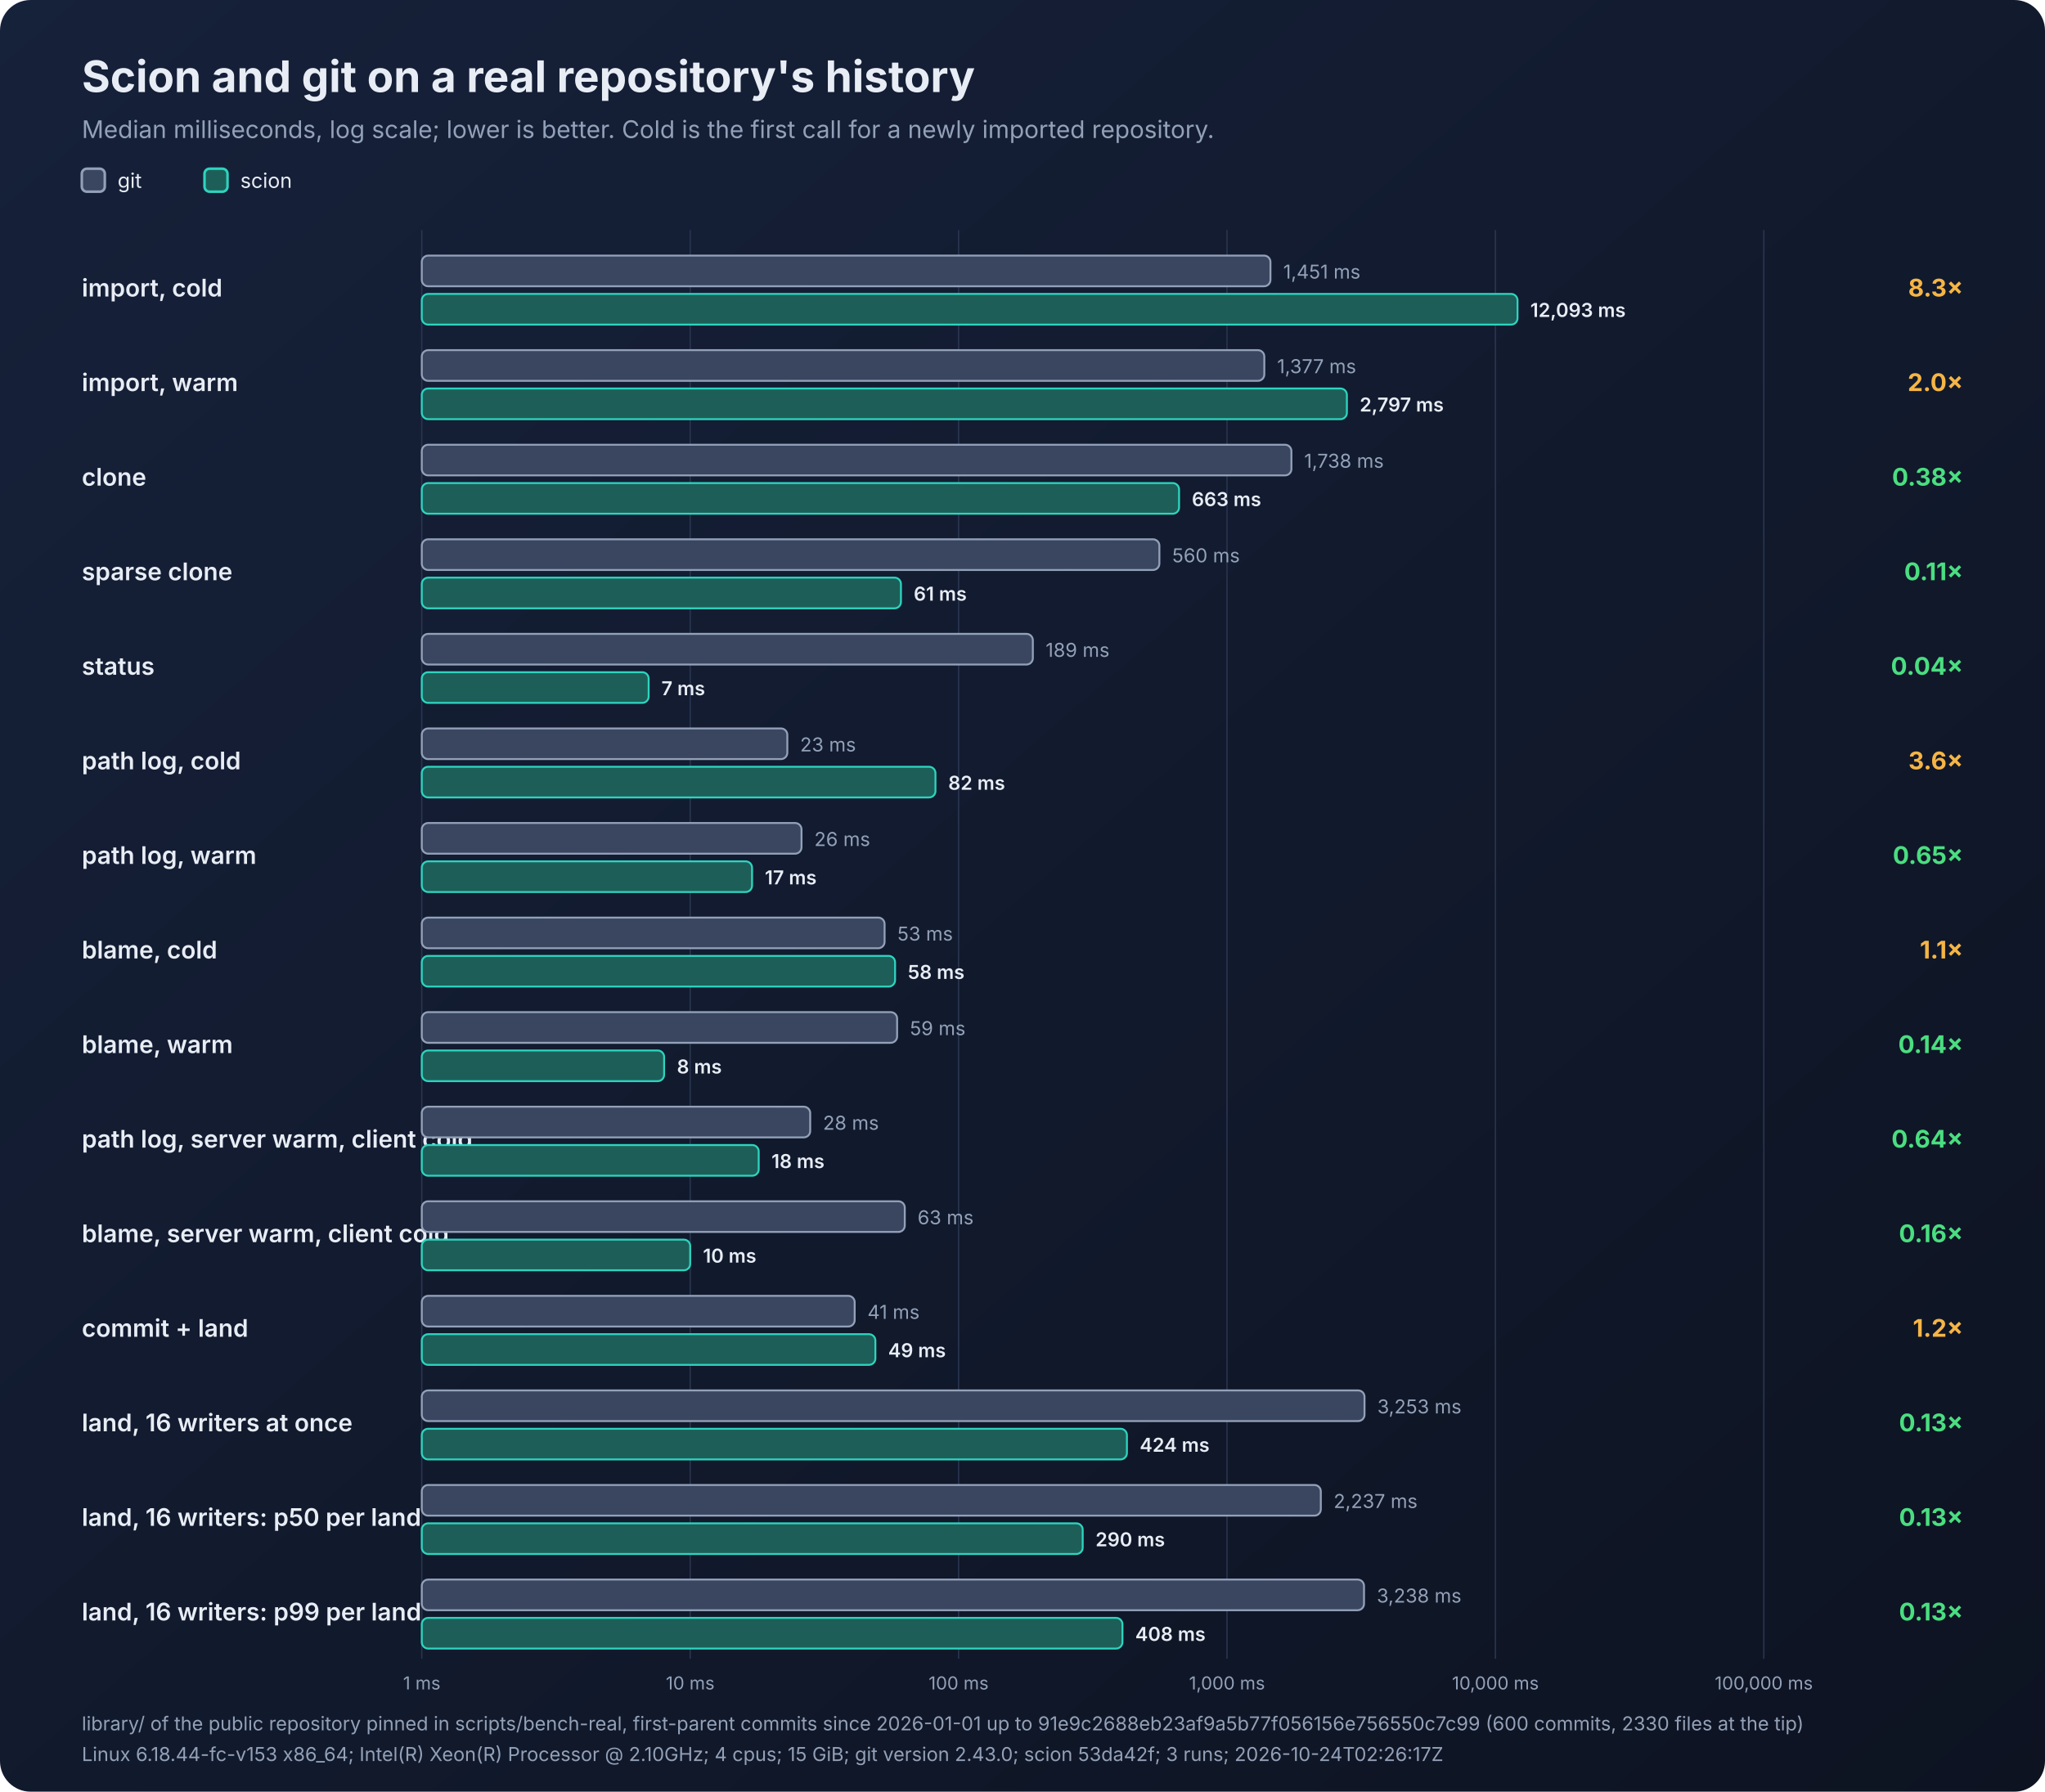
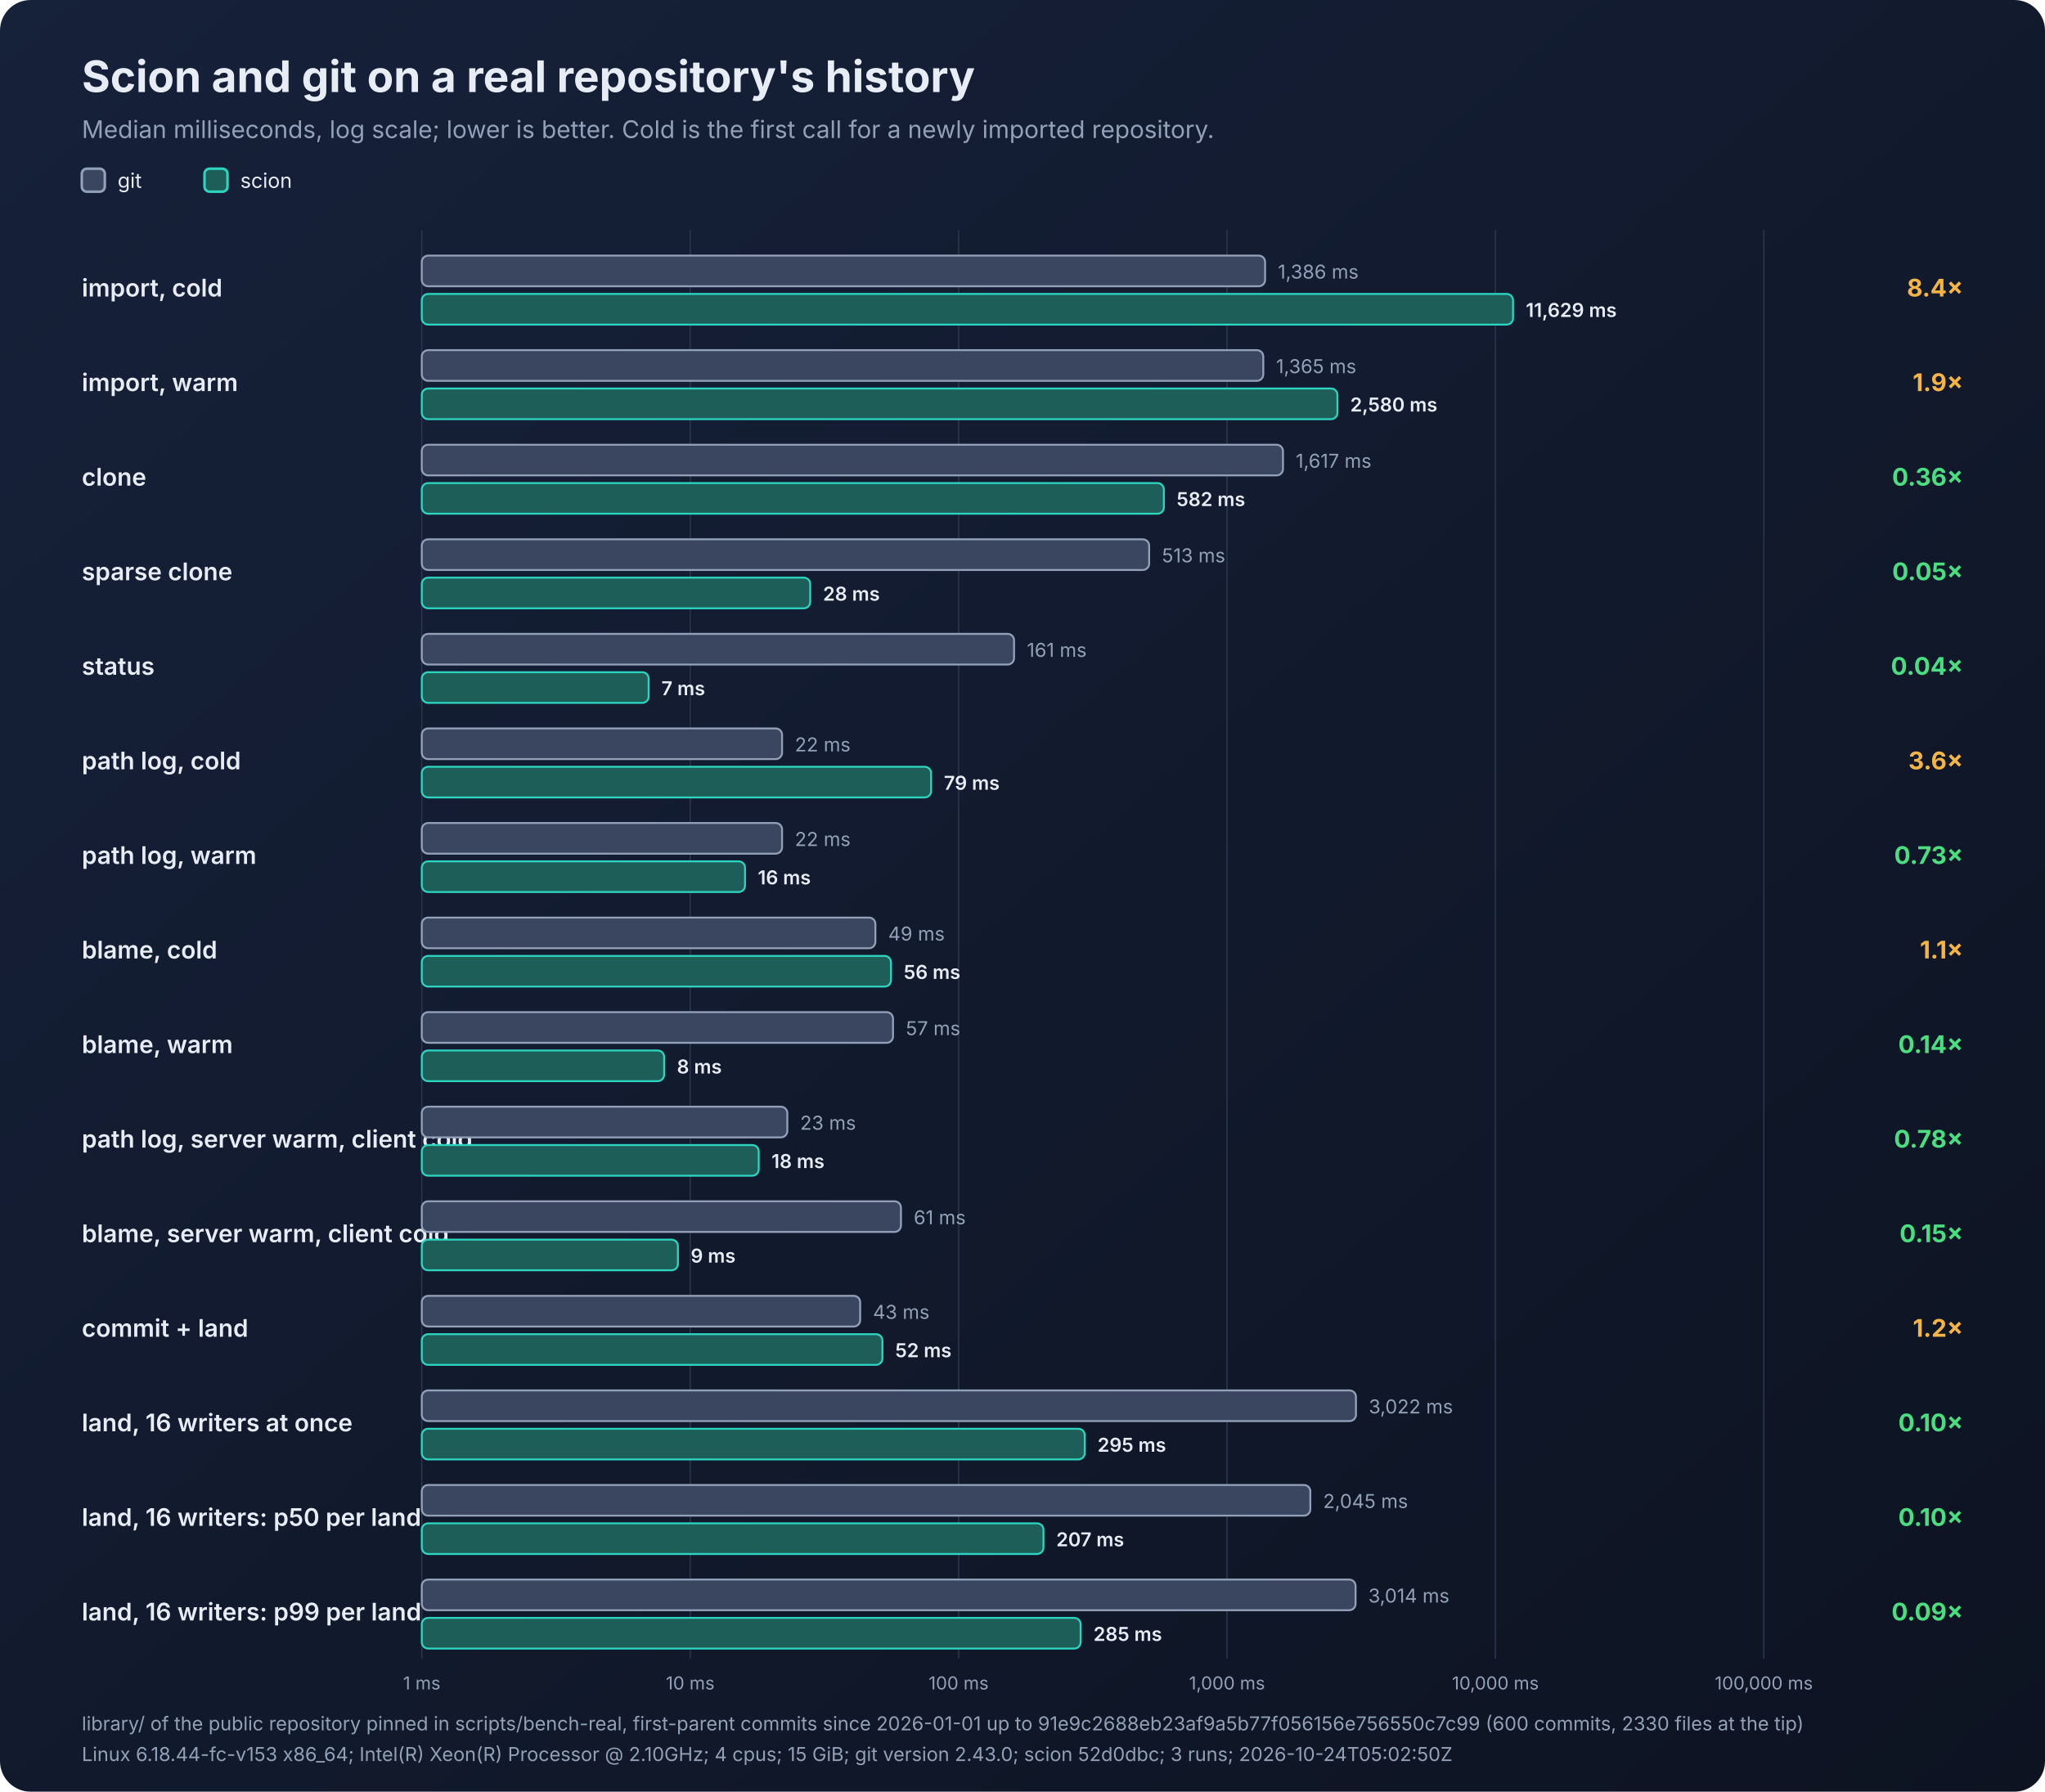
<svg xmlns="http://www.w3.org/2000/svg" width="1600" height="1402" viewBox="0 0 1600 1402" role="img" aria-label="Median times of Scion and git on a real repository's history">
  <defs>
    <marker id="a-teal" viewBox="0 0 10 10" refX="9" refY="5" markerWidth="7" markerHeight="7" orient="auto-start-reverse">
      <path d="M0,0 L10,5 L0,10 z" fill="#2dd4bf" />
    </marker>
    <marker id="a-amber" viewBox="0 0 10 10" refX="9" refY="5" markerWidth="7" markerHeight="7" orient="auto-start-reverse">
      <path d="M0,0 L10,5 L0,10 z" fill="#f5b545" />
    </marker>
    <marker id="a-violet" viewBox="0 0 10 10" refX="9" refY="5" markerWidth="7" markerHeight="7" orient="auto-start-reverse">
      <path d="M0,0 L10,5 L0,10 z" fill="#a78bfa" />
    </marker>
    <marker id="a-muted" viewBox="0 0 10 10" refX="9" refY="5" markerWidth="7" markerHeight="7" orient="auto-start-reverse">
      <path d="M0,0 L10,5 L0,10 z" fill="#93a1b8" />
    </marker>
    <linearGradient id="glow" x1="0" y1="0" x2="1" y2="1">
      <stop offset="0" stop-color="#16213a" />
      <stop offset="1" stop-color="#0d1321" />
    </linearGradient>
  </defs>
  <rect x="0" y="0" width="1600" height="1402" rx="24" fill="url(#glow)" />
  <text x="64" y="72" font-family="Inter, 'Segoe UI', -apple-system, BlinkMacSystemFont, Helvetica, Arial, sans-serif" font-size="34" fill="#e8edf5" font-weight="700" text-anchor="start">Scion and git on a real repository's history</text>
  <text x="64" y="108" font-family="Inter, 'Segoe UI', -apple-system, BlinkMacSystemFont, Helvetica, Arial, sans-serif" font-size="19" fill="#93a1b8" font-weight="400" text-anchor="start">Median milliseconds, log scale; lower is better. Cold is the first call for a newly imported repository.</text>
  <rect x="64" y="132" width="18" height="18" rx="4" fill="#3a4660" stroke="#93a1b8" stroke-width="2" />
  <text x="92" y="147" font-family="Inter, 'Segoe UI', -apple-system, BlinkMacSystemFont, Helvetica, Arial, sans-serif" font-size="16" fill="#e8edf5" font-weight="400" text-anchor="start">git</text>
  <rect x="160" y="132" width="18" height="18" rx="4" fill="#1d5f58" stroke="#2dd4bf" stroke-width="2" />
  <text x="188" y="147" font-family="Inter, 'Segoe UI', -apple-system, BlinkMacSystemFont, Helvetica, Arial, sans-serif" font-size="16" fill="#e8edf5" font-weight="400" text-anchor="start">scion</text>
  <line x1="330.0" y1="180" x2="330.0" y2="1298" stroke="#2a3650" stroke-width="1" />
  <text x="330.0" y="1322" font-family="Inter, 'Segoe UI', -apple-system, BlinkMacSystemFont, Helvetica, Arial, sans-serif" font-size="14" fill="#93a1b8" font-weight="400" text-anchor="middle">1 ms</text>
  <line x1="540.0" y1="180" x2="540.0" y2="1298" stroke="#2a3650" stroke-width="1" />
  <text x="540.0" y="1322" font-family="Inter, 'Segoe UI', -apple-system, BlinkMacSystemFont, Helvetica, Arial, sans-serif" font-size="14" fill="#93a1b8" font-weight="400" text-anchor="middle">10 ms</text>
  <line x1="750.0" y1="180" x2="750.0" y2="1298" stroke="#2a3650" stroke-width="1" />
  <text x="750.0" y="1322" font-family="Inter, 'Segoe UI', -apple-system, BlinkMacSystemFont, Helvetica, Arial, sans-serif" font-size="14" fill="#93a1b8" font-weight="400" text-anchor="middle">100 ms</text>
  <line x1="960.0" y1="180" x2="960.0" y2="1298" stroke="#2a3650" stroke-width="1" />
  <text x="960.0" y="1322" font-family="Inter, 'Segoe UI', -apple-system, BlinkMacSystemFont, Helvetica, Arial, sans-serif" font-size="14" fill="#93a1b8" font-weight="400" text-anchor="middle">1,000 ms</text>
  <line x1="1170.0" y1="180" x2="1170.0" y2="1298" stroke="#2a3650" stroke-width="1" />
  <text x="1170.0" y="1322" font-family="Inter, 'Segoe UI', -apple-system, BlinkMacSystemFont, Helvetica, Arial, sans-serif" font-size="14" fill="#93a1b8" font-weight="400" text-anchor="middle">10,000 ms</text>
  <line x1="1380.0" y1="180" x2="1380.0" y2="1298" stroke="#2a3650" stroke-width="1" />
  <text x="1380.0" y="1322" font-family="Inter, 'Segoe UI', -apple-system, BlinkMacSystemFont, Helvetica, Arial, sans-serif" font-size="14" fill="#93a1b8" font-weight="400" text-anchor="middle">100,000 ms</text>
  <text x="64" y="232" font-family="Inter, 'Segoe UI', -apple-system, BlinkMacSystemFont, Helvetica, Arial, sans-serif" font-size="19" fill="#e8edf5" font-weight="600" text-anchor="start">import, cold</text>
-   <rect x="330" y="200" width="664.0" height="24" rx="5" fill="#3a4660" stroke="#93a1b8" stroke-width="1.5" />
-   <text x="1004.0" y="218" font-family="Inter, 'Segoe UI', -apple-system, BlinkMacSystemFont, Helvetica, Arial, sans-serif" font-size="15" fill="#93a1b8" font-weight="400" text-anchor="start">1,451 ms</text>
-   <rect x="330" y="230" width="857.3" height="24" rx="5" fill="#1d5f58" stroke="#2dd4bf" stroke-width="1.5" />
-   <text x="1197.3" y="248" font-family="Inter, 'Segoe UI', -apple-system, BlinkMacSystemFont, Helvetica, Arial, sans-serif" font-size="15" fill="#e8edf5" font-weight="600" text-anchor="start">12,093 ms</text>
-   <text x="1536" y="232" font-family="Inter, 'Segoe UI', -apple-system, BlinkMacSystemFont, Helvetica, Arial, sans-serif" font-size="19" fill="#f5b545" font-weight="700" text-anchor="end">8.3×</text>
+   <rect x="330" y="200" width="659.8" height="24" rx="5" fill="#3a4660" stroke="#93a1b8" stroke-width="1.5" />
+   <text x="999.8" y="218" font-family="Inter, 'Segoe UI', -apple-system, BlinkMacSystemFont, Helvetica, Arial, sans-serif" font-size="15" fill="#93a1b8" font-weight="400" text-anchor="start">1,386 ms</text>
+   <rect x="330" y="230" width="853.8" height="24" rx="5" fill="#1d5f58" stroke="#2dd4bf" stroke-width="1.5" />
+   <text x="1193.8" y="248" font-family="Inter, 'Segoe UI', -apple-system, BlinkMacSystemFont, Helvetica, Arial, sans-serif" font-size="15" fill="#e8edf5" font-weight="600" text-anchor="start">11,629 ms</text>
+   <text x="1536" y="232" font-family="Inter, 'Segoe UI', -apple-system, BlinkMacSystemFont, Helvetica, Arial, sans-serif" font-size="19" fill="#f5b545" font-weight="700" text-anchor="end">8.4×</text>
  <text x="64" y="306" font-family="Inter, 'Segoe UI', -apple-system, BlinkMacSystemFont, Helvetica, Arial, sans-serif" font-size="19" fill="#e8edf5" font-weight="600" text-anchor="start">import, warm</text>
-   <rect x="330" y="274" width="659.2" height="24" rx="5" fill="#3a4660" stroke="#93a1b8" stroke-width="1.5" />
-   <text x="999.2" y="292" font-family="Inter, 'Segoe UI', -apple-system, BlinkMacSystemFont, Helvetica, Arial, sans-serif" font-size="15" fill="#93a1b8" font-weight="400" text-anchor="start">1,377 ms</text>
-   <rect x="330" y="304" width="723.8" height="24" rx="5" fill="#1d5f58" stroke="#2dd4bf" stroke-width="1.5" />
-   <text x="1063.8" y="322" font-family="Inter, 'Segoe UI', -apple-system, BlinkMacSystemFont, Helvetica, Arial, sans-serif" font-size="15" fill="#e8edf5" font-weight="600" text-anchor="start">2,797 ms</text>
-   <text x="1536" y="306" font-family="Inter, 'Segoe UI', -apple-system, BlinkMacSystemFont, Helvetica, Arial, sans-serif" font-size="19" fill="#f5b545" font-weight="700" text-anchor="end">2.0×</text>
+   <rect x="330" y="274" width="658.4" height="24" rx="5" fill="#3a4660" stroke="#93a1b8" stroke-width="1.5" />
+   <text x="998.4" y="292" font-family="Inter, 'Segoe UI', -apple-system, BlinkMacSystemFont, Helvetica, Arial, sans-serif" font-size="15" fill="#93a1b8" font-weight="400" text-anchor="start">1,365 ms</text>
+   <rect x="330" y="304" width="716.4" height="24" rx="5" fill="#1d5f58" stroke="#2dd4bf" stroke-width="1.5" />
+   <text x="1056.4" y="322" font-family="Inter, 'Segoe UI', -apple-system, BlinkMacSystemFont, Helvetica, Arial, sans-serif" font-size="15" fill="#e8edf5" font-weight="600" text-anchor="start">2,580 ms</text>
+   <text x="1536" y="306" font-family="Inter, 'Segoe UI', -apple-system, BlinkMacSystemFont, Helvetica, Arial, sans-serif" font-size="19" fill="#f5b545" font-weight="700" text-anchor="end">1.9×</text>
  <text x="64" y="380" font-family="Inter, 'Segoe UI', -apple-system, BlinkMacSystemFont, Helvetica, Arial, sans-serif" font-size="19" fill="#e8edf5" font-weight="600" text-anchor="start">clone</text>
-   <rect x="330" y="348" width="680.4" height="24" rx="5" fill="#3a4660" stroke="#93a1b8" stroke-width="1.5" />
-   <text x="1020.4" y="366" font-family="Inter, 'Segoe UI', -apple-system, BlinkMacSystemFont, Helvetica, Arial, sans-serif" font-size="15" fill="#93a1b8" font-weight="400" text-anchor="start">1,738 ms</text>
-   <rect x="330" y="378" width="592.5" height="24" rx="5" fill="#1d5f58" stroke="#2dd4bf" stroke-width="1.5" />
-   <text x="932.5" y="396" font-family="Inter, 'Segoe UI', -apple-system, BlinkMacSystemFont, Helvetica, Arial, sans-serif" font-size="15" fill="#e8edf5" font-weight="600" text-anchor="start">663 ms</text>
-   <text x="1536" y="380" font-family="Inter, 'Segoe UI', -apple-system, BlinkMacSystemFont, Helvetica, Arial, sans-serif" font-size="19" fill="#4ade80" font-weight="700" text-anchor="end">0.38×</text>
+   <rect x="330" y="348" width="673.8" height="24" rx="5" fill="#3a4660" stroke="#93a1b8" stroke-width="1.5" />
+   <text x="1013.8" y="366" font-family="Inter, 'Segoe UI', -apple-system, BlinkMacSystemFont, Helvetica, Arial, sans-serif" font-size="15" fill="#93a1b8" font-weight="400" text-anchor="start">1,617 ms</text>
+   <rect x="330" y="378" width="580.6" height="24" rx="5" fill="#1d5f58" stroke="#2dd4bf" stroke-width="1.5" />
+   <text x="920.6" y="396" font-family="Inter, 'Segoe UI', -apple-system, BlinkMacSystemFont, Helvetica, Arial, sans-serif" font-size="15" fill="#e8edf5" font-weight="600" text-anchor="start">582 ms</text>
+   <text x="1536" y="380" font-family="Inter, 'Segoe UI', -apple-system, BlinkMacSystemFont, Helvetica, Arial, sans-serif" font-size="19" fill="#4ade80" font-weight="700" text-anchor="end">0.36×</text>
  <text x="64" y="454" font-family="Inter, 'Segoe UI', -apple-system, BlinkMacSystemFont, Helvetica, Arial, sans-serif" font-size="19" fill="#e8edf5" font-weight="600" text-anchor="start">sparse clone</text>
-   <rect x="330" y="422" width="577.1" height="24" rx="5" fill="#3a4660" stroke="#93a1b8" stroke-width="1.5" />
-   <text x="917.1" y="440" font-family="Inter, 'Segoe UI', -apple-system, BlinkMacSystemFont, Helvetica, Arial, sans-serif" font-size="15" fill="#93a1b8" font-weight="400" text-anchor="start">560 ms</text>
-   <rect x="330" y="452" width="374.9" height="24" rx="5" fill="#1d5f58" stroke="#2dd4bf" stroke-width="1.5" />
-   <text x="714.9" y="470" font-family="Inter, 'Segoe UI', -apple-system, BlinkMacSystemFont, Helvetica, Arial, sans-serif" font-size="15" fill="#e8edf5" font-weight="600" text-anchor="start">61 ms</text>
-   <text x="1536" y="454" font-family="Inter, 'Segoe UI', -apple-system, BlinkMacSystemFont, Helvetica, Arial, sans-serif" font-size="19" fill="#4ade80" font-weight="700" text-anchor="end">0.11×</text>
+   <rect x="330" y="422" width="569.1" height="24" rx="5" fill="#3a4660" stroke="#93a1b8" stroke-width="1.5" />
+   <text x="909.1" y="440" font-family="Inter, 'Segoe UI', -apple-system, BlinkMacSystemFont, Helvetica, Arial, sans-serif" font-size="15" fill="#93a1b8" font-weight="400" text-anchor="start">513 ms</text>
+   <rect x="330" y="452" width="303.9" height="24" rx="5" fill="#1d5f58" stroke="#2dd4bf" stroke-width="1.5" />
+   <text x="643.9" y="470" font-family="Inter, 'Segoe UI', -apple-system, BlinkMacSystemFont, Helvetica, Arial, sans-serif" font-size="15" fill="#e8edf5" font-weight="600" text-anchor="start">28 ms</text>
+   <text x="1536" y="454" font-family="Inter, 'Segoe UI', -apple-system, BlinkMacSystemFont, Helvetica, Arial, sans-serif" font-size="19" fill="#4ade80" font-weight="700" text-anchor="end">0.05×</text>
  <text x="64" y="528" font-family="Inter, 'Segoe UI', -apple-system, BlinkMacSystemFont, Helvetica, Arial, sans-serif" font-size="19" fill="#e8edf5" font-weight="600" text-anchor="start">status</text>
-   <rect x="330" y="496" width="478.1" height="24" rx="5" fill="#3a4660" stroke="#93a1b8" stroke-width="1.5" />
-   <text x="818.1" y="514" font-family="Inter, 'Segoe UI', -apple-system, BlinkMacSystemFont, Helvetica, Arial, sans-serif" font-size="15" fill="#93a1b8" font-weight="400" text-anchor="start">189 ms</text>
+   <rect x="330" y="496" width="463.4" height="24" rx="5" fill="#3a4660" stroke="#93a1b8" stroke-width="1.5" />
+   <text x="803.4" y="514" font-family="Inter, 'Segoe UI', -apple-system, BlinkMacSystemFont, Helvetica, Arial, sans-serif" font-size="15" fill="#93a1b8" font-weight="400" text-anchor="start">161 ms</text>
  <rect x="330" y="526" width="177.5" height="24" rx="5" fill="#1d5f58" stroke="#2dd4bf" stroke-width="1.5" />
  <text x="517.5" y="544" font-family="Inter, 'Segoe UI', -apple-system, BlinkMacSystemFont, Helvetica, Arial, sans-serif" font-size="15" fill="#e8edf5" font-weight="600" text-anchor="start">7 ms</text>
  <text x="1536" y="528" font-family="Inter, 'Segoe UI', -apple-system, BlinkMacSystemFont, Helvetica, Arial, sans-serif" font-size="19" fill="#4ade80" font-weight="700" text-anchor="end">0.04×</text>
  <text x="64" y="602" font-family="Inter, 'Segoe UI', -apple-system, BlinkMacSystemFont, Helvetica, Arial, sans-serif" font-size="19" fill="#e8edf5" font-weight="600" text-anchor="start">path log, cold</text>
-   <rect x="330" y="570" width="286.0" height="24" rx="5" fill="#3a4660" stroke="#93a1b8" stroke-width="1.5" />
-   <text x="626.0" y="588" font-family="Inter, 'Segoe UI', -apple-system, BlinkMacSystemFont, Helvetica, Arial, sans-serif" font-size="15" fill="#93a1b8" font-weight="400" text-anchor="start">23 ms</text>
-   <rect x="330" y="600" width="401.9" height="24" rx="5" fill="#1d5f58" stroke="#2dd4bf" stroke-width="1.5" />
-   <text x="741.9" y="618" font-family="Inter, 'Segoe UI', -apple-system, BlinkMacSystemFont, Helvetica, Arial, sans-serif" font-size="15" fill="#e8edf5" font-weight="600" text-anchor="start">82 ms</text>
+   <rect x="330" y="570" width="281.9" height="24" rx="5" fill="#3a4660" stroke="#93a1b8" stroke-width="1.5" />
+   <text x="621.9" y="588" font-family="Inter, 'Segoe UI', -apple-system, BlinkMacSystemFont, Helvetica, Arial, sans-serif" font-size="15" fill="#93a1b8" font-weight="400" text-anchor="start">22 ms</text>
+   <rect x="330" y="600" width="398.5" height="24" rx="5" fill="#1d5f58" stroke="#2dd4bf" stroke-width="1.5" />
+   <text x="738.5" y="618" font-family="Inter, 'Segoe UI', -apple-system, BlinkMacSystemFont, Helvetica, Arial, sans-serif" font-size="15" fill="#e8edf5" font-weight="600" text-anchor="start">79 ms</text>
  <text x="1536" y="602" font-family="Inter, 'Segoe UI', -apple-system, BlinkMacSystemFont, Helvetica, Arial, sans-serif" font-size="19" fill="#f5b545" font-weight="700" text-anchor="end">3.6×</text>
  <text x="64" y="676" font-family="Inter, 'Segoe UI', -apple-system, BlinkMacSystemFont, Helvetica, Arial, sans-serif" font-size="19" fill="#e8edf5" font-weight="600" text-anchor="start">path log, warm</text>
-   <rect x="330" y="644" width="297.1" height="24" rx="5" fill="#3a4660" stroke="#93a1b8" stroke-width="1.5" />
-   <text x="637.1" y="662" font-family="Inter, 'Segoe UI', -apple-system, BlinkMacSystemFont, Helvetica, Arial, sans-serif" font-size="15" fill="#93a1b8" font-weight="400" text-anchor="start">26 ms</text>
-   <rect x="330" y="674" width="258.4" height="24" rx="5" fill="#1d5f58" stroke="#2dd4bf" stroke-width="1.5" />
-   <text x="598.4" y="692" font-family="Inter, 'Segoe UI', -apple-system, BlinkMacSystemFont, Helvetica, Arial, sans-serif" font-size="15" fill="#e8edf5" font-weight="600" text-anchor="start">17 ms</text>
-   <text x="1536" y="676" font-family="Inter, 'Segoe UI', -apple-system, BlinkMacSystemFont, Helvetica, Arial, sans-serif" font-size="19" fill="#4ade80" font-weight="700" text-anchor="end">0.65×</text>
+   <rect x="330" y="644" width="281.9" height="24" rx="5" fill="#3a4660" stroke="#93a1b8" stroke-width="1.5" />
+   <text x="621.9" y="662" font-family="Inter, 'Segoe UI', -apple-system, BlinkMacSystemFont, Helvetica, Arial, sans-serif" font-size="15" fill="#93a1b8" font-weight="400" text-anchor="start">22 ms</text>
+   <rect x="330" y="674" width="252.9" height="24" rx="5" fill="#1d5f58" stroke="#2dd4bf" stroke-width="1.5" />
+   <text x="592.9" y="692" font-family="Inter, 'Segoe UI', -apple-system, BlinkMacSystemFont, Helvetica, Arial, sans-serif" font-size="15" fill="#e8edf5" font-weight="600" text-anchor="start">16 ms</text>
+   <text x="1536" y="676" font-family="Inter, 'Segoe UI', -apple-system, BlinkMacSystemFont, Helvetica, Arial, sans-serif" font-size="19" fill="#4ade80" font-weight="700" text-anchor="end">0.73×</text>
  <text x="64" y="750" font-family="Inter, 'Segoe UI', -apple-system, BlinkMacSystemFont, Helvetica, Arial, sans-serif" font-size="19" fill="#e8edf5" font-weight="600" text-anchor="start">blame, cold</text>
-   <rect x="330" y="718" width="362.1" height="24" rx="5" fill="#3a4660" stroke="#93a1b8" stroke-width="1.5" />
-   <text x="702.1" y="736" font-family="Inter, 'Segoe UI', -apple-system, BlinkMacSystemFont, Helvetica, Arial, sans-serif" font-size="15" fill="#93a1b8" font-weight="400" text-anchor="start">53 ms</text>
-   <rect x="330" y="748" width="370.3" height="24" rx="5" fill="#1d5f58" stroke="#2dd4bf" stroke-width="1.5" />
-   <text x="710.3" y="766" font-family="Inter, 'Segoe UI', -apple-system, BlinkMacSystemFont, Helvetica, Arial, sans-serif" font-size="15" fill="#e8edf5" font-weight="600" text-anchor="start">58 ms</text>
+   <rect x="330" y="718" width="354.9" height="24" rx="5" fill="#3a4660" stroke="#93a1b8" stroke-width="1.5" />
+   <text x="694.9" y="736" font-family="Inter, 'Segoe UI', -apple-system, BlinkMacSystemFont, Helvetica, Arial, sans-serif" font-size="15" fill="#93a1b8" font-weight="400" text-anchor="start">49 ms</text>
+   <rect x="330" y="748" width="367.1" height="24" rx="5" fill="#1d5f58" stroke="#2dd4bf" stroke-width="1.5" />
+   <text x="707.1" y="766" font-family="Inter, 'Segoe UI', -apple-system, BlinkMacSystemFont, Helvetica, Arial, sans-serif" font-size="15" fill="#e8edf5" font-weight="600" text-anchor="start">56 ms</text>
  <text x="1536" y="750" font-family="Inter, 'Segoe UI', -apple-system, BlinkMacSystemFont, Helvetica, Arial, sans-serif" font-size="19" fill="#f5b545" font-weight="700" text-anchor="end">1.1×</text>
  <text x="64" y="824" font-family="Inter, 'Segoe UI', -apple-system, BlinkMacSystemFont, Helvetica, Arial, sans-serif" font-size="19" fill="#e8edf5" font-weight="600" text-anchor="start">blame, warm</text>
-   <rect x="330" y="792" width="371.9" height="24" rx="5" fill="#3a4660" stroke="#93a1b8" stroke-width="1.5" />
-   <text x="711.9" y="810" font-family="Inter, 'Segoe UI', -apple-system, BlinkMacSystemFont, Helvetica, Arial, sans-serif" font-size="15" fill="#93a1b8" font-weight="400" text-anchor="start">59 ms</text>
+   <rect x="330" y="792" width="368.7" height="24" rx="5" fill="#3a4660" stroke="#93a1b8" stroke-width="1.5" />
+   <text x="708.7" y="810" font-family="Inter, 'Segoe UI', -apple-system, BlinkMacSystemFont, Helvetica, Arial, sans-serif" font-size="15" fill="#93a1b8" font-weight="400" text-anchor="start">57 ms</text>
  <rect x="330" y="822" width="189.6" height="24" rx="5" fill="#1d5f58" stroke="#2dd4bf" stroke-width="1.5" />
  <text x="529.6" y="840" font-family="Inter, 'Segoe UI', -apple-system, BlinkMacSystemFont, Helvetica, Arial, sans-serif" font-size="15" fill="#e8edf5" font-weight="600" text-anchor="start">8 ms</text>
  <text x="1536" y="824" font-family="Inter, 'Segoe UI', -apple-system, BlinkMacSystemFont, Helvetica, Arial, sans-serif" font-size="19" fill="#4ade80" font-weight="700" text-anchor="end">0.14×</text>
  <text x="64" y="898" font-family="Inter, 'Segoe UI', -apple-system, BlinkMacSystemFont, Helvetica, Arial, sans-serif" font-size="19" fill="#e8edf5" font-weight="600" text-anchor="start">path log, server warm, client cold</text>
-   <rect x="330" y="866" width="303.9" height="24" rx="5" fill="#3a4660" stroke="#93a1b8" stroke-width="1.5" />
-   <text x="643.9" y="884" font-family="Inter, 'Segoe UI', -apple-system, BlinkMacSystemFont, Helvetica, Arial, sans-serif" font-size="15" fill="#93a1b8" font-weight="400" text-anchor="start">28 ms</text>
+   <rect x="330" y="866" width="286.0" height="24" rx="5" fill="#3a4660" stroke="#93a1b8" stroke-width="1.5" />
+   <text x="626.0" y="884" font-family="Inter, 'Segoe UI', -apple-system, BlinkMacSystemFont, Helvetica, Arial, sans-serif" font-size="15" fill="#93a1b8" font-weight="400" text-anchor="start">23 ms</text>
  <rect x="330" y="896" width="263.6" height="24" rx="5" fill="#1d5f58" stroke="#2dd4bf" stroke-width="1.5" />
  <text x="603.6" y="914" font-family="Inter, 'Segoe UI', -apple-system, BlinkMacSystemFont, Helvetica, Arial, sans-serif" font-size="15" fill="#e8edf5" font-weight="600" text-anchor="start">18 ms</text>
-   <text x="1536" y="898" font-family="Inter, 'Segoe UI', -apple-system, BlinkMacSystemFont, Helvetica, Arial, sans-serif" font-size="19" fill="#4ade80" font-weight="700" text-anchor="end">0.64×</text>
+   <text x="1536" y="898" font-family="Inter, 'Segoe UI', -apple-system, BlinkMacSystemFont, Helvetica, Arial, sans-serif" font-size="19" fill="#4ade80" font-weight="700" text-anchor="end">0.78×</text>
  <text x="64" y="972" font-family="Inter, 'Segoe UI', -apple-system, BlinkMacSystemFont, Helvetica, Arial, sans-serif" font-size="19" fill="#e8edf5" font-weight="600" text-anchor="start">blame, server warm, client cold</text>
-   <rect x="330" y="940" width="377.9" height="24" rx="5" fill="#3a4660" stroke="#93a1b8" stroke-width="1.5" />
-   <text x="717.9" y="958" font-family="Inter, 'Segoe UI', -apple-system, BlinkMacSystemFont, Helvetica, Arial, sans-serif" font-size="15" fill="#93a1b8" font-weight="400" text-anchor="start">63 ms</text>
-   <rect x="330" y="970" width="210.0" height="24" rx="5" fill="#1d5f58" stroke="#2dd4bf" stroke-width="1.5" />
-   <text x="550.0" y="988" font-family="Inter, 'Segoe UI', -apple-system, BlinkMacSystemFont, Helvetica, Arial, sans-serif" font-size="15" fill="#e8edf5" font-weight="600" text-anchor="start">10 ms</text>
-   <text x="1536" y="972" font-family="Inter, 'Segoe UI', -apple-system, BlinkMacSystemFont, Helvetica, Arial, sans-serif" font-size="19" fill="#4ade80" font-weight="700" text-anchor="end">0.16×</text>
+   <rect x="330" y="940" width="374.9" height="24" rx="5" fill="#3a4660" stroke="#93a1b8" stroke-width="1.5" />
+   <text x="714.9" y="958" font-family="Inter, 'Segoe UI', -apple-system, BlinkMacSystemFont, Helvetica, Arial, sans-serif" font-size="15" fill="#93a1b8" font-weight="400" text-anchor="start">61 ms</text>
+   <rect x="330" y="970" width="200.4" height="24" rx="5" fill="#1d5f58" stroke="#2dd4bf" stroke-width="1.5" />
+   <text x="540.4" y="988" font-family="Inter, 'Segoe UI', -apple-system, BlinkMacSystemFont, Helvetica, Arial, sans-serif" font-size="15" fill="#e8edf5" font-weight="600" text-anchor="start">9 ms</text>
+   <text x="1536" y="972" font-family="Inter, 'Segoe UI', -apple-system, BlinkMacSystemFont, Helvetica, Arial, sans-serif" font-size="19" fill="#4ade80" font-weight="700" text-anchor="end">0.15×</text>
  <text x="64" y="1046" font-family="Inter, 'Segoe UI', -apple-system, BlinkMacSystemFont, Helvetica, Arial, sans-serif" font-size="19" fill="#e8edf5" font-weight="600" text-anchor="start">commit + land</text>
-   <rect x="330" y="1014" width="338.7" height="24" rx="5" fill="#3a4660" stroke="#93a1b8" stroke-width="1.5" />
-   <text x="678.7" y="1032" font-family="Inter, 'Segoe UI', -apple-system, BlinkMacSystemFont, Helvetica, Arial, sans-serif" font-size="15" fill="#93a1b8" font-weight="400" text-anchor="start">41 ms</text>
-   <rect x="330" y="1044" width="354.9" height="24" rx="5" fill="#1d5f58" stroke="#2dd4bf" stroke-width="1.5" />
-   <text x="694.9" y="1062" font-family="Inter, 'Segoe UI', -apple-system, BlinkMacSystemFont, Helvetica, Arial, sans-serif" font-size="15" fill="#e8edf5" font-weight="600" text-anchor="start">49 ms</text>
+   <rect x="330" y="1014" width="343.0" height="24" rx="5" fill="#3a4660" stroke="#93a1b8" stroke-width="1.5" />
+   <text x="683.0" y="1032" font-family="Inter, 'Segoe UI', -apple-system, BlinkMacSystemFont, Helvetica, Arial, sans-serif" font-size="15" fill="#93a1b8" font-weight="400" text-anchor="start">43 ms</text>
+   <rect x="330" y="1044" width="360.4" height="24" rx="5" fill="#1d5f58" stroke="#2dd4bf" stroke-width="1.5" />
+   <text x="700.4" y="1062" font-family="Inter, 'Segoe UI', -apple-system, BlinkMacSystemFont, Helvetica, Arial, sans-serif" font-size="15" fill="#e8edf5" font-weight="600" text-anchor="start">52 ms</text>
  <text x="1536" y="1046" font-family="Inter, 'Segoe UI', -apple-system, BlinkMacSystemFont, Helvetica, Arial, sans-serif" font-size="19" fill="#f5b545" font-weight="700" text-anchor="end">1.2×</text>
  <text x="64" y="1120" font-family="Inter, 'Segoe UI', -apple-system, BlinkMacSystemFont, Helvetica, Arial, sans-serif" font-size="19" fill="#e8edf5" font-weight="600" text-anchor="start">land, 16 writers at once</text>
-   <rect x="330" y="1088" width="737.6" height="24" rx="5" fill="#3a4660" stroke="#93a1b8" stroke-width="1.5" />
-   <text x="1077.6" y="1106" font-family="Inter, 'Segoe UI', -apple-system, BlinkMacSystemFont, Helvetica, Arial, sans-serif" font-size="15" fill="#93a1b8" font-weight="400" text-anchor="start">3,253 ms</text>
-   <rect x="330" y="1118" width="551.7" height="24" rx="5" fill="#1d5f58" stroke="#2dd4bf" stroke-width="1.5" />
-   <text x="891.7" y="1136" font-family="Inter, 'Segoe UI', -apple-system, BlinkMacSystemFont, Helvetica, Arial, sans-serif" font-size="15" fill="#e8edf5" font-weight="600" text-anchor="start">424 ms</text>
-   <text x="1536" y="1120" font-family="Inter, 'Segoe UI', -apple-system, BlinkMacSystemFont, Helvetica, Arial, sans-serif" font-size="19" fill="#4ade80" font-weight="700" text-anchor="end">0.13×</text>
+   <rect x="330" y="1088" width="730.9" height="24" rx="5" fill="#3a4660" stroke="#93a1b8" stroke-width="1.5" />
+   <text x="1070.9" y="1106" font-family="Inter, 'Segoe UI', -apple-system, BlinkMacSystemFont, Helvetica, Arial, sans-serif" font-size="15" fill="#93a1b8" font-weight="400" text-anchor="start">3,022 ms</text>
+   <rect x="330" y="1118" width="518.7" height="24" rx="5" fill="#1d5f58" stroke="#2dd4bf" stroke-width="1.5" />
+   <text x="858.7" y="1136" font-family="Inter, 'Segoe UI', -apple-system, BlinkMacSystemFont, Helvetica, Arial, sans-serif" font-size="15" fill="#e8edf5" font-weight="600" text-anchor="start">295 ms</text>
+   <text x="1536" y="1120" font-family="Inter, 'Segoe UI', -apple-system, BlinkMacSystemFont, Helvetica, Arial, sans-serif" font-size="19" fill="#4ade80" font-weight="700" text-anchor="end">0.10×</text>
  <text x="64" y="1194" font-family="Inter, 'Segoe UI', -apple-system, BlinkMacSystemFont, Helvetica, Arial, sans-serif" font-size="19" fill="#e8edf5" font-weight="600" text-anchor="start">land, 16 writers: p50 per land</text>
-   <rect x="330" y="1162" width="703.4" height="24" rx="5" fill="#3a4660" stroke="#93a1b8" stroke-width="1.5" />
-   <text x="1043.4" y="1180" font-family="Inter, 'Segoe UI', -apple-system, BlinkMacSystemFont, Helvetica, Arial, sans-serif" font-size="15" fill="#93a1b8" font-weight="400" text-anchor="start">2,237 ms</text>
-   <rect x="330" y="1192" width="517.1" height="24" rx="5" fill="#1d5f58" stroke="#2dd4bf" stroke-width="1.5" />
-   <text x="857.1" y="1210" font-family="Inter, 'Segoe UI', -apple-system, BlinkMacSystemFont, Helvetica, Arial, sans-serif" font-size="15" fill="#e8edf5" font-weight="600" text-anchor="start">290 ms</text>
-   <text x="1536" y="1194" font-family="Inter, 'Segoe UI', -apple-system, BlinkMacSystemFont, Helvetica, Arial, sans-serif" font-size="19" fill="#4ade80" font-weight="700" text-anchor="end">0.13×</text>
+   <rect x="330" y="1162" width="695.2" height="24" rx="5" fill="#3a4660" stroke="#93a1b8" stroke-width="1.5" />
+   <text x="1035.2" y="1180" font-family="Inter, 'Segoe UI', -apple-system, BlinkMacSystemFont, Helvetica, Arial, sans-serif" font-size="15" fill="#93a1b8" font-weight="400" text-anchor="start">2,045 ms</text>
+   <rect x="330" y="1192" width="486.4" height="24" rx="5" fill="#1d5f58" stroke="#2dd4bf" stroke-width="1.5" />
+   <text x="826.4" y="1210" font-family="Inter, 'Segoe UI', -apple-system, BlinkMacSystemFont, Helvetica, Arial, sans-serif" font-size="15" fill="#e8edf5" font-weight="600" text-anchor="start">207 ms</text>
+   <text x="1536" y="1194" font-family="Inter, 'Segoe UI', -apple-system, BlinkMacSystemFont, Helvetica, Arial, sans-serif" font-size="19" fill="#4ade80" font-weight="700" text-anchor="end">0.10×</text>
  <text x="64" y="1268" font-family="Inter, 'Segoe UI', -apple-system, BlinkMacSystemFont, Helvetica, Arial, sans-serif" font-size="19" fill="#e8edf5" font-weight="600" text-anchor="start">land, 16 writers: p99 per land</text>
-   <rect x="330" y="1236" width="737.2" height="24" rx="5" fill="#3a4660" stroke="#93a1b8" stroke-width="1.5" />
-   <text x="1077.2" y="1254" font-family="Inter, 'Segoe UI', -apple-system, BlinkMacSystemFont, Helvetica, Arial, sans-serif" font-size="15" fill="#93a1b8" font-weight="400" text-anchor="start">3,238 ms</text>
-   <rect x="330" y="1266" width="548.2" height="24" rx="5" fill="#1d5f58" stroke="#2dd4bf" stroke-width="1.5" />
-   <text x="888.2" y="1284" font-family="Inter, 'Segoe UI', -apple-system, BlinkMacSystemFont, Helvetica, Arial, sans-serif" font-size="15" fill="#e8edf5" font-weight="600" text-anchor="start">408 ms</text>
-   <text x="1536" y="1268" font-family="Inter, 'Segoe UI', -apple-system, BlinkMacSystemFont, Helvetica, Arial, sans-serif" font-size="19" fill="#4ade80" font-weight="700" text-anchor="end">0.13×</text>
+   <rect x="330" y="1236" width="730.6" height="24" rx="5" fill="#3a4660" stroke="#93a1b8" stroke-width="1.5" />
+   <text x="1070.6" y="1254" font-family="Inter, 'Segoe UI', -apple-system, BlinkMacSystemFont, Helvetica, Arial, sans-serif" font-size="15" fill="#93a1b8" font-weight="400" text-anchor="start">3,014 ms</text>
+   <rect x="330" y="1266" width="515.5" height="24" rx="5" fill="#1d5f58" stroke="#2dd4bf" stroke-width="1.5" />
+   <text x="855.5" y="1284" font-family="Inter, 'Segoe UI', -apple-system, BlinkMacSystemFont, Helvetica, Arial, sans-serif" font-size="15" fill="#e8edf5" font-weight="600" text-anchor="start">285 ms</text>
+   <text x="1536" y="1268" font-family="Inter, 'Segoe UI', -apple-system, BlinkMacSystemFont, Helvetica, Arial, sans-serif" font-size="19" fill="#4ade80" font-weight="700" text-anchor="end">0.09×</text>
  <text x="64" y="1354" font-family="Inter, 'Segoe UI', -apple-system, BlinkMacSystemFont, Helvetica, Arial, sans-serif" font-size="15" fill="#93a1b8" font-weight="400" text-anchor="start">library/ of the public repository pinned in scripts/bench-real, first-parent commits since 2026-01-01 up to 91e9c2688eb23af9a5b77f056156e756550c7c99 (600 commits, 2330 files at the tip)</text>
-   <text x="64" y="1378" font-family="Inter, 'Segoe UI', -apple-system, BlinkMacSystemFont, Helvetica, Arial, sans-serif" font-size="15" fill="#93a1b8" font-weight="400" text-anchor="start">Linux 6.18.44-fc-v153 x86_64; Intel(R) Xeon(R) Processor @ 2.10GHz; 4 cpus; 15 GiB; git version 2.43.0; scion 53da42f; 3 runs; 2026-10-24T02:26:17Z</text>
+   <text x="64" y="1378" font-family="Inter, 'Segoe UI', -apple-system, BlinkMacSystemFont, Helvetica, Arial, sans-serif" font-size="15" fill="#93a1b8" font-weight="400" text-anchor="start">Linux 6.18.44-fc-v153 x86_64; Intel(R) Xeon(R) Processor @ 2.10GHz; 4 cpus; 15 GiB; git version 2.43.0; scion 52d0dbc; 3 runs; 2026-10-24T05:02:50Z</text>
</svg>
